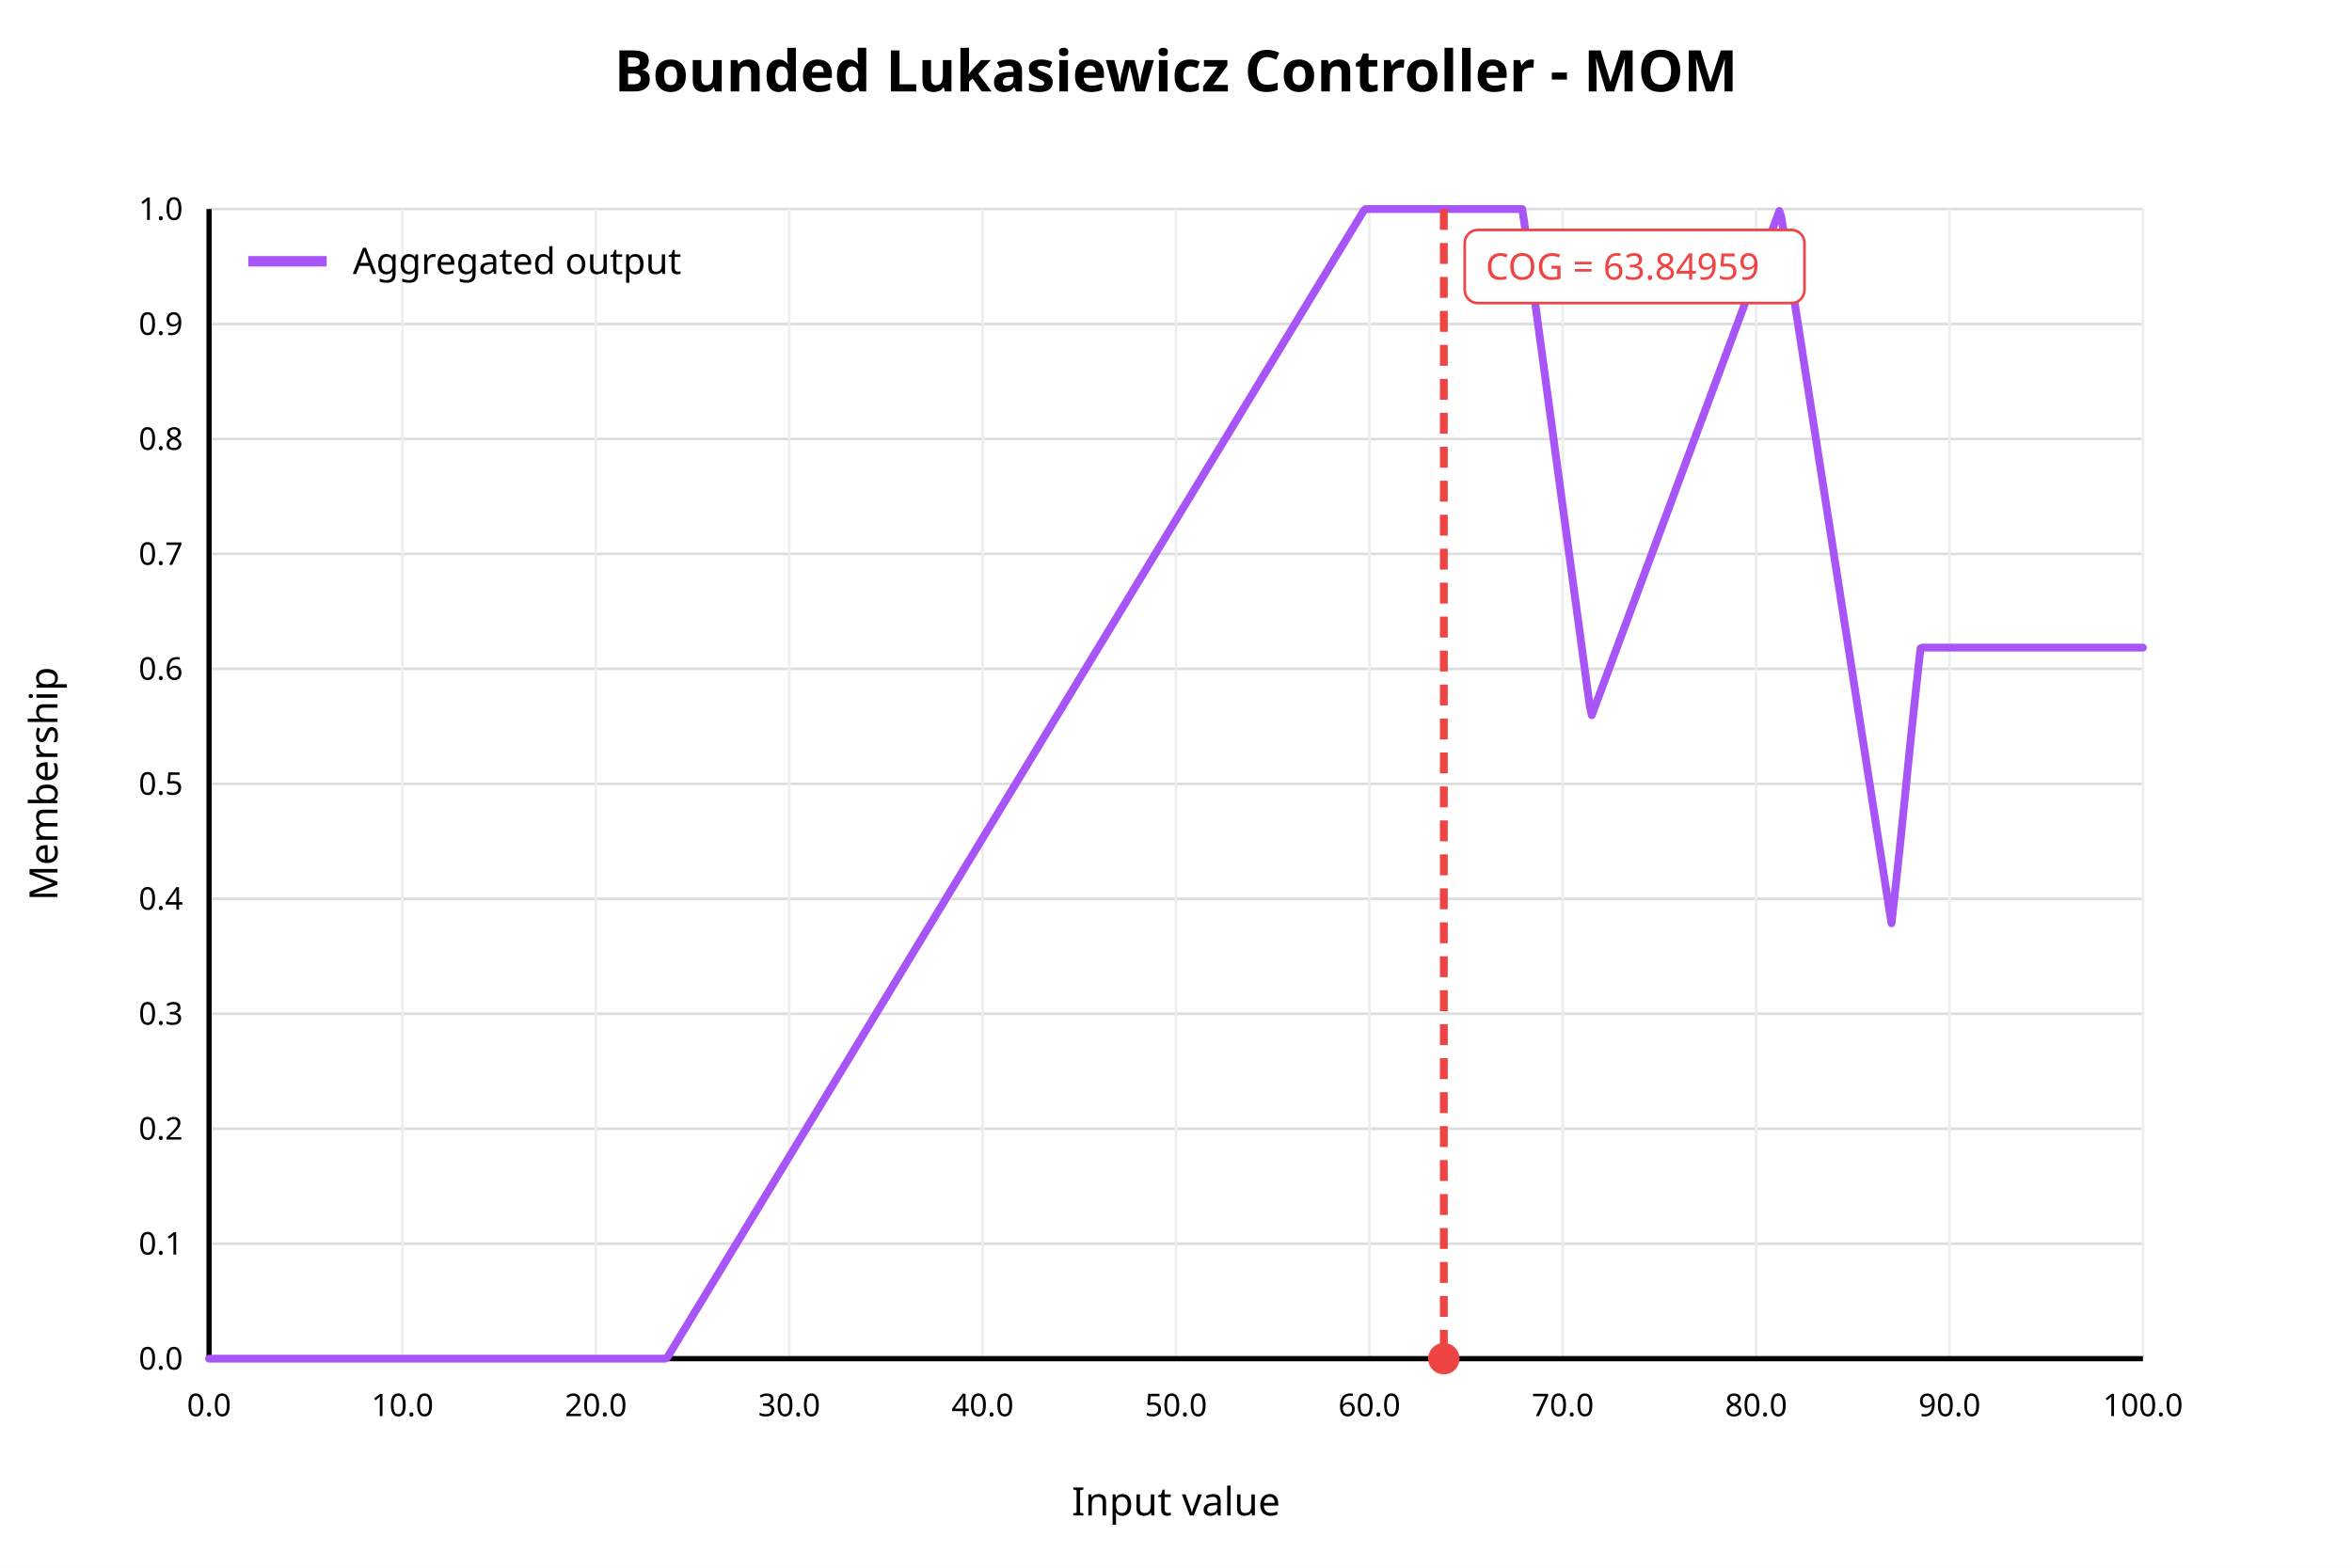
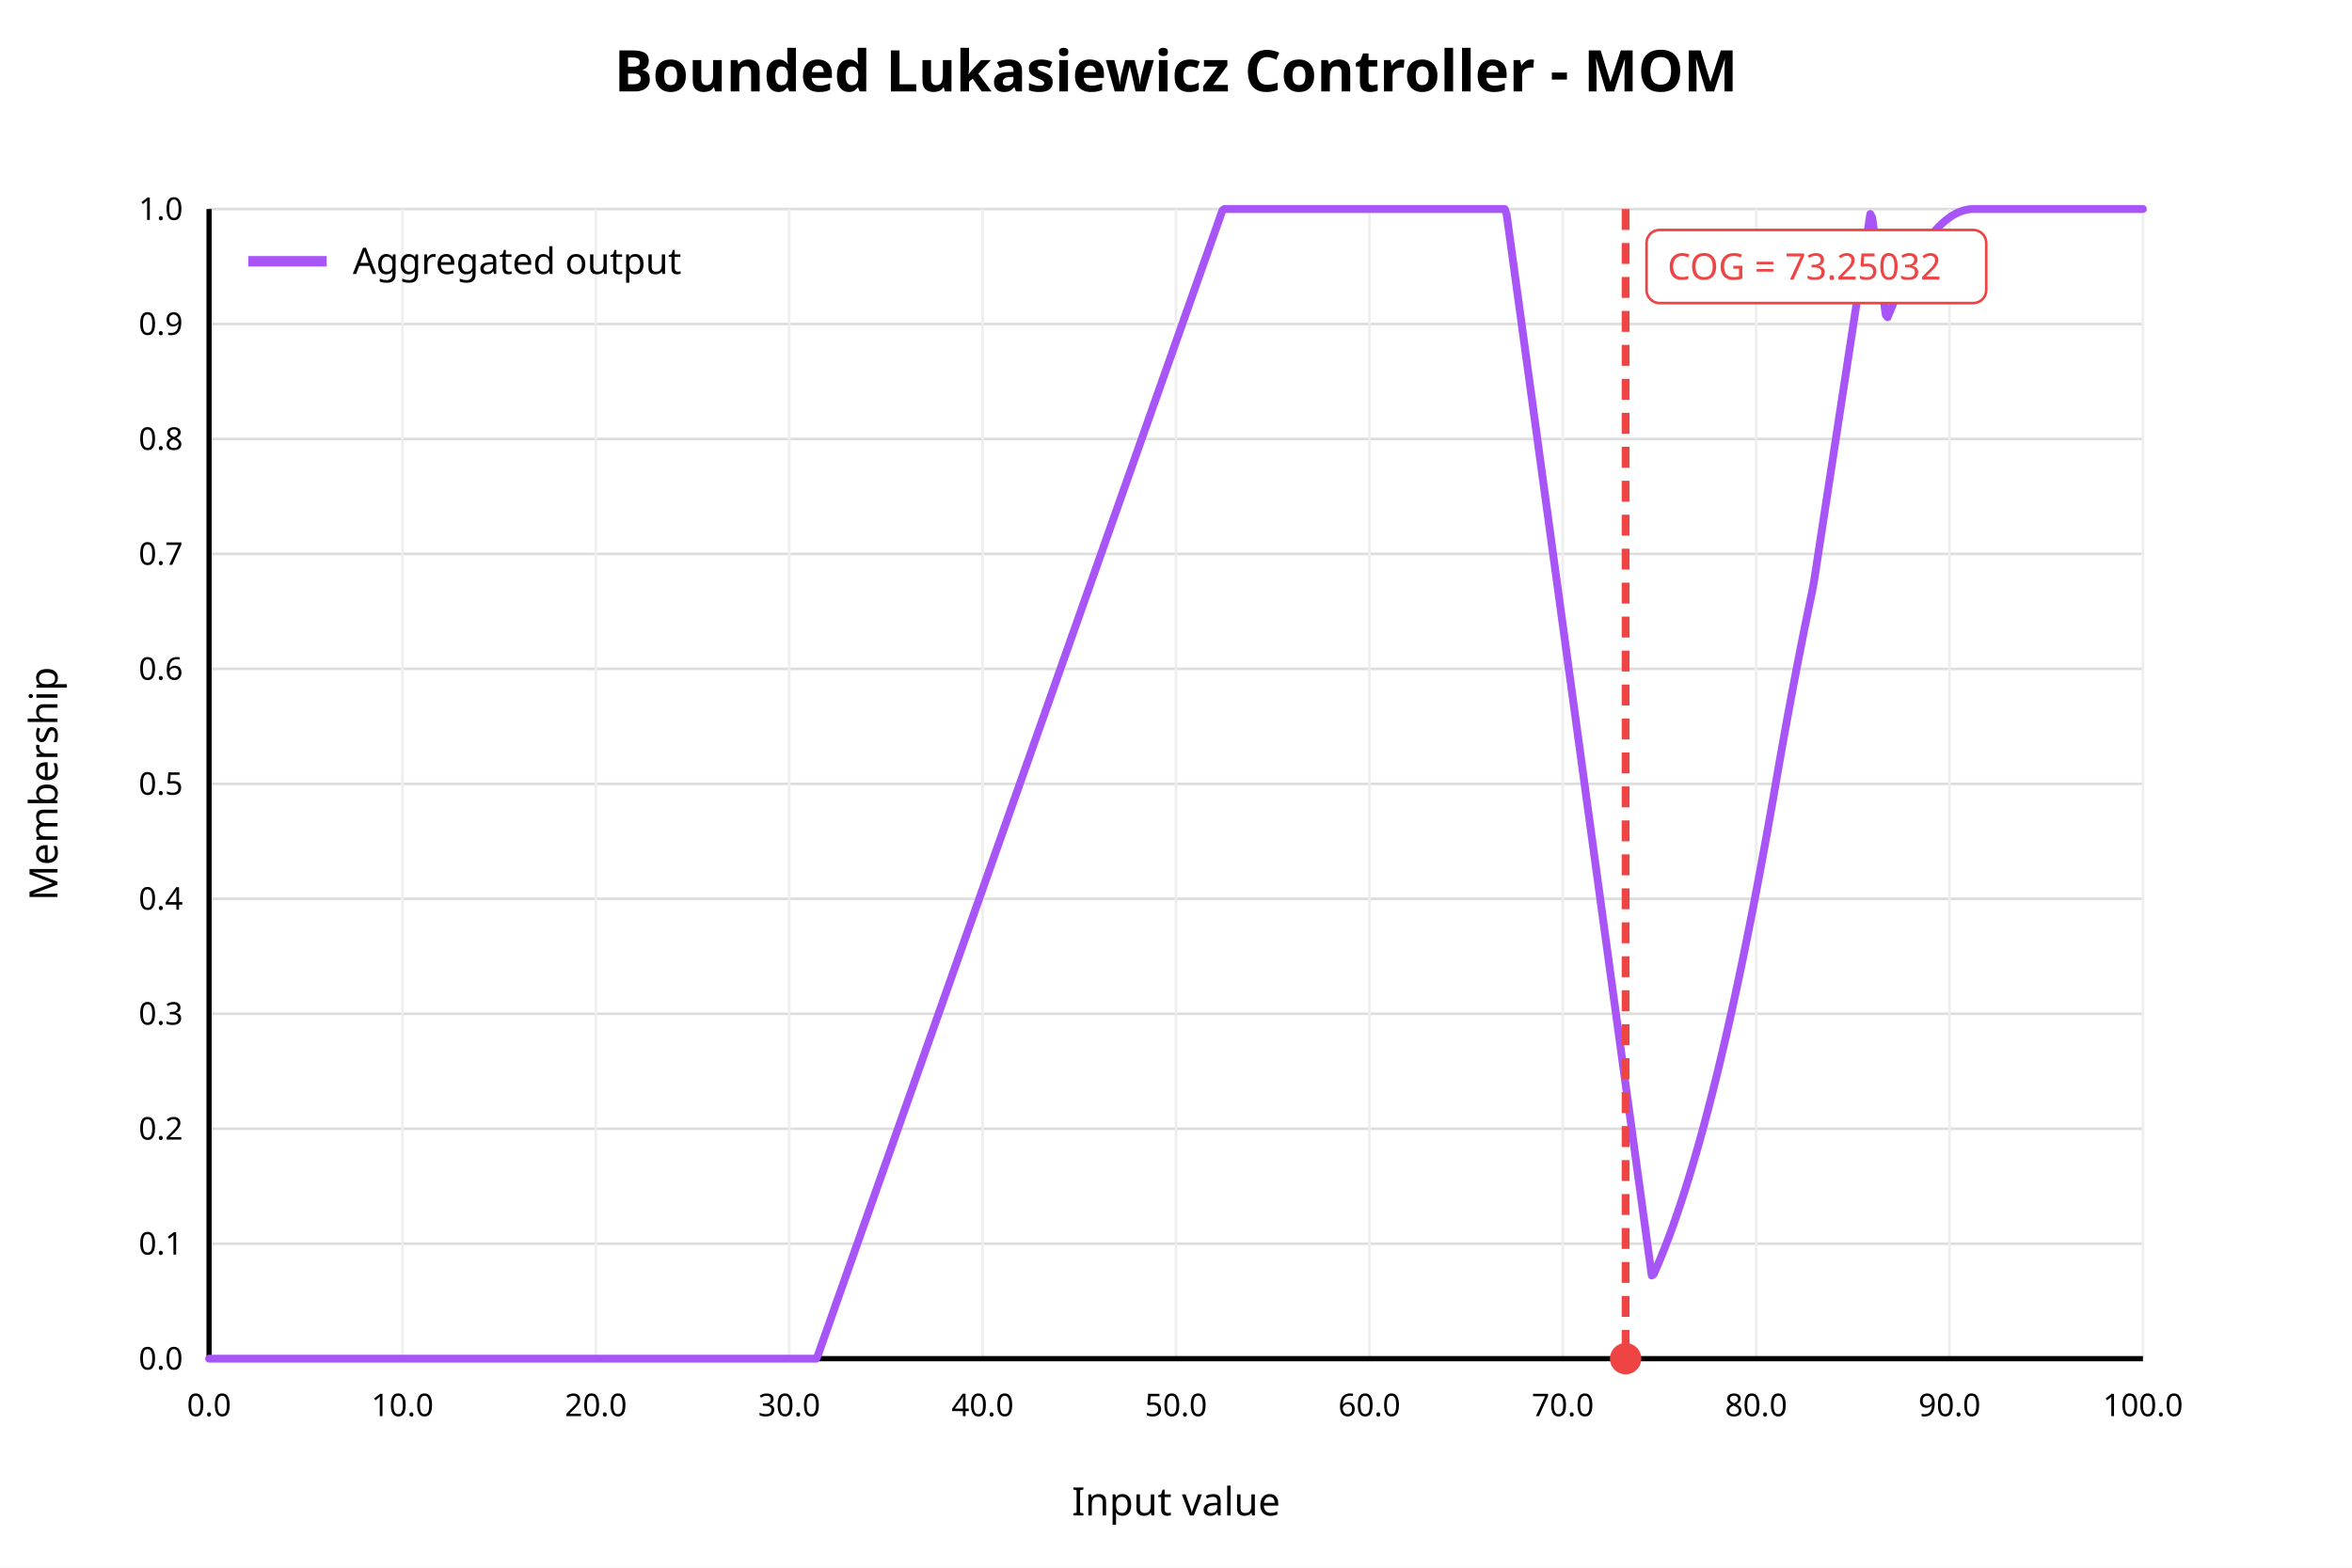
<svg xmlns="http://www.w3.org/2000/svg" width="900" height="600" viewBox="0 0 900 600">
  <rect x="0" y="0" width="900" height="600" fill="white" />
  <text x="450" y="35" text-anchor="middle" font-family="sans-serif" font-size="22" font-weight="bold" fill="black">Bounded Lukasiewicz Controller - MOM</text>
  <line x1="80" y1="520.00" x2="820" y2="520.00" stroke="#dddddd" stroke-width="1" />
  <text x="70" y="520.00" text-anchor="end" dominant-baseline="middle" font-family="sans-serif" font-size="12" fill="black">0.0</text>
  <line x1="80" y1="476.00" x2="820" y2="476.00" stroke="#dddddd" stroke-width="1" />
  <text x="70" y="476.00" text-anchor="end" dominant-baseline="middle" font-family="sans-serif" font-size="12" fill="black">0.1</text>
  <line x1="80" y1="432.00" x2="820" y2="432.00" stroke="#dddddd" stroke-width="1" />
  <text x="70" y="432.00" text-anchor="end" dominant-baseline="middle" font-family="sans-serif" font-size="12" fill="black">0.2</text>
  <line x1="80" y1="388.00" x2="820" y2="388.00" stroke="#dddddd" stroke-width="1" />
  <text x="70" y="388.00" text-anchor="end" dominant-baseline="middle" font-family="sans-serif" font-size="12" fill="black">0.3</text>
  <line x1="80" y1="344.00" x2="820" y2="344.00" stroke="#dddddd" stroke-width="1" />
  <text x="70" y="344.00" text-anchor="end" dominant-baseline="middle" font-family="sans-serif" font-size="12" fill="black">0.4</text>
  <line x1="80" y1="300.00" x2="820" y2="300.00" stroke="#dddddd" stroke-width="1" />
  <text x="70" y="300.00" text-anchor="end" dominant-baseline="middle" font-family="sans-serif" font-size="12" fill="black">0.5</text>
  <line x1="80" y1="256.00" x2="820" y2="256.00" stroke="#dddddd" stroke-width="1" />
  <text x="70" y="256.00" text-anchor="end" dominant-baseline="middle" font-family="sans-serif" font-size="12" fill="black">0.6</text>
  <line x1="80" y1="212.00" x2="820" y2="212.00" stroke="#dddddd" stroke-width="1" />
  <text x="70" y="212.00" text-anchor="end" dominant-baseline="middle" font-family="sans-serif" font-size="12" fill="black">0.7</text>
  <line x1="80" y1="168.00" x2="820" y2="168.00" stroke="#dddddd" stroke-width="1" />
  <text x="70" y="168.00" text-anchor="end" dominant-baseline="middle" font-family="sans-serif" font-size="12" fill="black">0.8</text>
  <line x1="80" y1="124.00" x2="820" y2="124.00" stroke="#dddddd" stroke-width="1" />
  <text x="70" y="124.00" text-anchor="end" dominant-baseline="middle" font-family="sans-serif" font-size="12" fill="black">0.9</text>
  <line x1="80" y1="80.00" x2="820" y2="80.00" stroke="#dddddd" stroke-width="1" />
  <text x="70" y="80.00" text-anchor="end" dominant-baseline="middle" font-family="sans-serif" font-size="12" fill="black">1.0</text>
  <line x1="80.00" y1="80" x2="80.00" y2="520" stroke="#eeeeee" stroke-width="1" />
  <text x="80.00" y="542" text-anchor="middle" font-family="sans-serif" font-size="12" fill="black">0.0</text>
  <line x1="154.00" y1="80" x2="154.00" y2="520" stroke="#eeeeee" stroke-width="1" />
  <text x="154.00" y="542" text-anchor="middle" font-family="sans-serif" font-size="12" fill="black">10.0</text>
  <line x1="228.00" y1="80" x2="228.00" y2="520" stroke="#eeeeee" stroke-width="1" />
  <text x="228.00" y="542" text-anchor="middle" font-family="sans-serif" font-size="12" fill="black">20.0</text>
  <line x1="302.00" y1="80" x2="302.00" y2="520" stroke="#eeeeee" stroke-width="1" />
  <text x="302.00" y="542" text-anchor="middle" font-family="sans-serif" font-size="12" fill="black">30.0</text>
  <line x1="376.00" y1="80" x2="376.00" y2="520" stroke="#eeeeee" stroke-width="1" />
  <text x="376.00" y="542" text-anchor="middle" font-family="sans-serif" font-size="12" fill="black">40.0</text>
  <line x1="450.00" y1="80" x2="450.00" y2="520" stroke="#eeeeee" stroke-width="1" />
  <text x="450.00" y="542" text-anchor="middle" font-family="sans-serif" font-size="12" fill="black">50.0</text>
  <line x1="524.00" y1="80" x2="524.00" y2="520" stroke="#eeeeee" stroke-width="1" />
  <text x="524.00" y="542" text-anchor="middle" font-family="sans-serif" font-size="12" fill="black">60.0</text>
  <line x1="598.00" y1="80" x2="598.00" y2="520" stroke="#eeeeee" stroke-width="1" />
  <text x="598.00" y="542" text-anchor="middle" font-family="sans-serif" font-size="12" fill="black">70.0</text>
  <line x1="672.00" y1="80" x2="672.00" y2="520" stroke="#eeeeee" stroke-width="1" />
  <text x="672.00" y="542" text-anchor="middle" font-family="sans-serif" font-size="12" fill="black">80.0</text>
  <line x1="746.00" y1="80" x2="746.00" y2="520" stroke="#eeeeee" stroke-width="1" />
  <text x="746.00" y="542" text-anchor="middle" font-family="sans-serif" font-size="12" fill="black">90.0</text>
  <line x1="820.00" y1="80" x2="820.00" y2="520" stroke="#eeeeee" stroke-width="1" />
  <text x="820.00" y="542" text-anchor="middle" font-family="sans-serif" font-size="12" fill="black">100.0</text>
  <line x1="80" y1="520" x2="820" y2="520" stroke="black" stroke-width="2" />
  <line x1="80" y1="80" x2="80" y2="520" stroke="black" stroke-width="2" />
  <text x="450" y="580" text-anchor="middle" font-family="sans-serif" font-size="15" fill="black">Input value</text>
  <text x="22" y="300" text-anchor="middle" font-family="sans-serif" font-size="15" fill="black" transform="rotate(-90 22 300)">Membership</text>
-   <polyline fill="none" stroke="#a855f7" stroke-width="3" stroke-linejoin="round" stroke-linecap="round" points="80.00,520.00 80.74,520.00 81.48,520.00 82.22,520.00 82.96,520.00 83.70,520.00 84.44,520.00 85.18,520.00 85.92,520.00 86.66,520.00 87.40,520.00 88.14,520.00 88.88,520.00 89.62,520.00 90.36,520.00 91.10,520.00 91.84,520.00 92.58,520.00 93.32,520.00 94.06,520.00 94.80,520.00 95.54,520.00 96.28,520.00 97.02,520.00 97.76,520.00 98.50,520.00 99.24,520.00 99.98,520.00 100.72,520.00 101.46,520.00 102.20,520.00 102.94,520.00 103.68,520.00 104.42,520.00 105.16,520.00 105.90,520.00 106.64,520.00 107.38,520.00 108.12,520.00 108.86,520.00 109.60,520.00 110.34,520.00 111.08,520.00 111.82,520.00 112.56,520.00 113.30,520.00 114.04,520.00 114.78,520.00 115.52,520.00 116.26,520.00 117.00,520.00 117.74,520.00 118.48,520.00 119.22,520.00 119.96,520.00 120.70,520.00 121.44,520.00 122.18,520.00 122.92,520.00 123.66,520.00 124.40,520.00 125.14,520.00 125.88,520.00 126.62,520.00 127.36,520.00 128.10,520.00 128.84,520.00 129.58,520.00 130.32,520.00 131.06,520.00 131.80,520.00 132.54,520.00 133.28,520.00 134.02,520.00 134.76,520.00 135.50,520.00 136.24,520.00 136.98,520.00 137.72,520.00 138.46,520.00 139.20,520.00 139.94,520.00 140.68,520.00 141.42,520.00 142.16,520.00 142.90,520.00 143.64,520.00 144.38,520.00 145.12,520.00 145.86,520.00 146.60,520.00 147.34,520.00 148.08,520.00 148.82,520.00 149.56,520.00 150.30,520.00 151.04,520.00 151.78,520.00 152.52,520.00 153.26,520.00 154.00,520.00 154.74,520.00 155.48,520.00 156.22,520.00 156.96,520.00 157.70,520.00 158.44,520.00 159.18,520.00 159.92,520.00 160.66,520.00 161.40,520.00 162.14,520.00 162.88,520.00 163.62,520.00 164.36,520.00 165.10,520.00 165.84,520.00 166.58,520.00 167.32,520.00 168.06,520.00 168.80,520.00 169.54,520.00 170.28,520.00 171.02,520.00 171.76,520.00 172.50,520.00 173.24,520.00 173.98,520.00 174.72,520.00 175.46,520.00 176.20,520.00 176.94,520.00 177.68,520.00 178.42,520.00 179.16,520.00 179.90,520.00 180.64,520.00 181.38,520.00 182.12,520.00 182.86,520.00 183.60,520.00 184.34,520.00 185.08,520.00 185.82,520.00 186.56,520.00 187.30,520.00 188.04,520.00 188.78,520.00 189.52,520.00 190.26,520.00 191.00,520.00 191.74,520.00 192.48,520.00 193.22,520.00 193.96,520.00 194.70,520.00 195.44,520.00 196.18,520.00 196.92,520.00 197.66,520.00 198.40,520.00 199.14,520.00 199.88,520.00 200.62,520.00 201.36,520.00 202.10,520.00 202.84,520.00 203.58,520.00 204.32,520.00 205.06,520.00 205.80,520.00 206.54,520.00 207.28,520.00 208.02,520.00 208.76,520.00 209.50,520.00 210.24,520.00 210.98,520.00 211.72,520.00 212.46,520.00 213.20,520.00 213.94,520.00 214.68,520.00 215.42,520.00 216.16,520.00 216.90,520.00 217.64,520.00 218.38,520.00 219.12,520.00 219.86,520.00 220.60,520.00 221.34,520.00 222.08,520.00 222.82,520.00 223.56,520.00 224.30,520.00 225.04,520.00 225.78,520.00 226.52,520.00 227.26,520.00 228.00,520.00 228.74,520.00 229.48,520.00 230.22,520.00 230.96,520.00 231.70,520.00 232.44,520.00 233.18,520.00 233.92,520.00 234.66,520.00 235.40,520.00 236.14,520.00 236.88,520.00 237.62,520.00 238.36,520.00 239.10,520.00 239.84,520.00 240.58,520.00 241.32,520.00 242.06,520.00 242.80,520.00 243.54,520.00 244.28,520.00 245.02,520.00 245.76,520.00 246.50,520.00 247.24,520.00 247.98,520.00 248.72,520.00 249.46,520.00 250.20,520.00 250.94,520.00 251.68,520.00 252.42,520.00 253.16,520.00 253.90,520.00 254.64,520.00 255.38,519.49 256.12,518.27 256.86,517.05 257.60,515.83 258.34,514.61 259.08,513.39 259.82,512.17 260.56,510.95 261.30,509.73 262.04,508.52 262.78,507.30 263.52,506.08 264.26,504.86 265.00,503.64 265.74,502.42 266.48,501.20 267.22,499.98 267.96,498.77 268.70,497.55 269.44,496.33 270.18,495.11 270.92,493.89 271.66,492.67 272.40,491.45 273.14,490.23 273.88,489.01 274.62,487.80 275.36,486.58 276.10,485.36 276.84,484.14 277.58,482.92 278.32,481.70 279.06,480.48 279.80,479.26 280.54,478.04 281.28,476.83 282.02,475.61 282.76,474.39 283.50,473.17 284.24,471.95 284.98,470.73 285.72,469.51 286.46,468.29 287.20,467.08 287.94,465.86 288.68,464.64 289.42,463.42 290.16,462.20 290.90,460.98 291.64,459.76 292.38,458.54 293.12,457.32 293.86,456.11 294.60,454.89 295.34,453.67 296.08,452.45 296.82,451.23 297.56,450.01 298.30,448.79 299.04,447.57 299.78,446.35 300.52,445.14 301.26,443.92 302.00,442.70 302.74,441.48 303.48,440.26 304.22,439.04 304.96,437.82 305.70,436.60 306.44,435.39 307.18,434.17 307.92,432.95 308.66,431.73 309.40,430.51 310.14,429.29 310.88,428.07 311.62,426.85 312.36,425.63 313.10,424.42 313.84,423.20 314.58,421.98 315.32,420.76 316.06,419.54 316.80,418.32 317.54,417.10 318.28,415.88 319.02,414.66 319.76,413.45 320.50,412.23 321.24,411.01 321.98,409.79 322.72,408.57 323.46,407.35 324.20,406.13 324.94,404.91 325.68,403.70 326.42,402.48 327.16,401.26 327.90,400.04 328.64,398.82 329.38,397.60 330.12,396.38 330.86,395.16 331.60,393.94 332.34,392.73 333.08,391.51 333.82,390.29 334.56,389.07 335.30,387.85 336.04,386.63 336.78,385.41 337.52,384.19 338.26,382.97 339.00,381.76 339.74,380.54 340.48,379.32 341.22,378.10 341.96,376.88 342.70,375.66 343.44,374.44 344.18,373.22 344.92,372.01 345.66,370.79 346.40,369.57 347.14,368.35 347.88,367.13 348.62,365.91 349.36,364.69 350.10,363.47 350.84,362.25 351.58,361.04 352.32,359.82 353.06,358.60 353.80,357.38 354.54,356.16 355.28,354.94 356.02,353.72 356.76,352.50 357.50,351.28 358.24,350.07 358.98,348.85 359.72,347.63 360.46,346.41 361.20,345.19 361.94,343.97 362.68,342.75 363.42,341.53 364.16,340.32 364.90,339.10 365.64,337.88 366.38,336.66 367.12,335.44 367.86,334.22 368.60,333.00 369.34,331.78 370.08,330.56 370.82,329.35 371.56,328.13 372.30,326.91 373.04,325.69 373.78,324.47 374.52,323.25 375.26,322.03 376.00,320.81 376.74,319.59 377.48,318.38 378.22,317.16 378.96,315.94 379.70,314.72 380.44,313.50 381.18,312.28 381.92,311.06 382.66,309.84 383.40,308.62 384.14,307.41 384.88,306.19 385.62,304.97 386.36,303.75 387.10,302.53 387.84,301.31 388.58,300.09 389.32,298.87 390.06,297.66 390.80,296.44 391.54,295.22 392.28,294.00 393.02,292.78 393.76,291.56 394.50,290.34 395.24,289.12 395.98,287.90 396.72,286.69 397.46,285.47 398.20,284.25 398.94,283.03 399.68,281.81 400.42,280.59 401.16,279.37 401.90,278.15 402.64,276.93 403.38,275.72 404.12,274.50 404.86,273.28 405.60,272.06 406.34,270.84 407.08,269.62 407.82,268.40 408.56,267.18 409.30,265.97 410.04,264.75 410.78,263.53 411.52,262.31 412.26,261.09 413.00,259.87 413.74,258.65 414.48,257.43 415.22,256.21 415.96,255.00 416.70,253.78 417.44,252.56 418.18,251.34 418.92,250.12 419.66,248.90 420.40,247.68 421.14,246.46 421.88,245.24 422.62,244.03 423.36,242.81 424.10,241.59 424.84,240.37 425.58,239.15 426.32,237.93 427.06,236.71 427.80,235.49 428.54,234.28 429.28,233.06 430.02,231.84 430.76,230.62 431.50,229.40 432.24,228.18 432.98,226.96 433.72,225.74 434.46,224.52 435.20,223.31 435.94,222.09 436.68,220.87 437.42,219.65 438.16,218.43 438.90,217.21 439.64,215.99 440.38,214.77 441.12,213.55 441.86,212.34 442.60,211.12 443.34,209.90 444.08,208.68 444.82,207.46 445.56,206.24 446.30,205.02 447.04,203.80 447.78,202.59 448.52,201.37 449.26,200.15 450.00,198.93 450.74,197.71 451.48,196.49 452.22,195.27 452.96,194.05 453.70,192.83 454.44,191.62 455.18,190.40 455.92,189.18 456.66,187.96 457.40,186.74 458.14,185.52 458.88,184.30 459.62,183.08 460.36,181.86 461.10,180.65 461.84,179.43 462.58,178.21 463.32,176.99 464.06,175.77 464.80,174.55 465.54,173.33 466.28,172.11 467.02,170.90 467.76,169.68 468.50,168.46 469.24,167.24 469.98,166.02 470.72,164.80 471.46,163.58 472.20,162.36 472.94,161.14 473.68,159.93 474.42,158.71 475.16,157.49 475.90,156.27 476.64,155.05 477.38,153.83 478.12,152.61 478.86,151.39 479.60,150.17 480.34,148.96 481.08,147.74 481.82,146.52 482.56,145.30 483.30,144.08 484.04,142.86 484.78,141.64 485.52,140.42 486.26,139.21 487.00,137.99 487.74,136.77 488.48,135.55 489.22,134.33 489.96,133.11 490.70,131.89 491.44,130.67 492.18,129.45 492.92,128.24 493.66,127.02 494.40,125.80 495.14,124.58 495.88,123.36 496.62,122.14 497.36,120.92 498.10,119.70 498.84,118.48 499.58,117.27 500.32,116.05 501.06,114.83 501.80,113.61 502.54,112.39 503.28,111.17 504.02,109.95 504.76,108.73 505.50,107.52 506.24,106.30 506.98,105.08 507.72,103.86 508.46,102.64 509.20,101.42 509.94,100.20 510.68,98.98 511.42,97.76 512.16,96.55 512.90,95.33 513.64,94.11 514.38,92.89 515.12,91.67 515.86,90.45 516.60,89.23 517.34,88.01 518.08,86.79 518.82,85.58 519.56,84.36 520.30,83.14 521.04,81.92 521.78,80.70 522.52,80.00 523.26,80.00 524.00,80.00 524.74,80.00 525.48,80.00 526.22,80.00 526.96,80.00 527.70,80.00 528.44,80.00 529.18,80.00 529.92,80.00 530.66,80.00 531.40,80.00 532.14,80.00 532.88,80.00 533.62,80.00 534.36,80.00 535.10,80.00 535.84,80.00 536.58,80.00 537.32,80.00 538.06,80.00 538.80,80.00 539.54,80.00 540.28,80.00 541.02,80.00 541.76,80.00 542.50,80.00 543.24,80.00 543.98,80.00 544.72,80.00 545.46,80.00 546.20,80.00 546.94,80.00 547.68,80.00 548.42,80.00 549.16,80.00 549.90,80.00 550.64,80.00 551.38,80.00 552.12,80.00 552.86,80.00 553.60,80.00 554.34,80.00 555.08,80.00 555.82,80.00 556.56,80.00 557.30,80.00 558.04,80.00 558.78,80.00 559.52,80.00 560.26,80.00 561.00,80.00 561.74,80.00 562.48,80.00 563.22,80.00 563.96,80.00 564.70,80.00 565.44,80.00 566.18,80.00 566.92,80.00 567.66,80.00 568.40,80.00 569.14,80.00 569.88,80.00 570.62,80.00 571.36,80.00 572.10,80.00 572.84,80.00 573.58,80.00 574.32,80.00 575.06,80.00 575.80,80.00 576.54,80.00 577.28,80.00 578.02,80.00 578.76,80.00 579.50,80.00 580.24,80.00 580.98,80.00 581.72,80.00 582.46,80.00 583.20,84.74 583.94,90.21 584.68,95.67 585.42,101.13 586.16,106.60 586.90,112.06 587.64,117.52 588.38,122.98 589.12,128.45 589.86,133.91 590.60,139.37 591.34,144.83 592.08,150.30 592.82,155.76 593.56,161.22 594.30,166.68 595.04,172.15 595.78,177.61 596.52,183.07 597.26,188.54 598.00,194.00 598.74,199.46 599.48,204.92 600.22,210.39 600.96,215.85 601.70,221.31 602.44,226.77 603.18,232.24 603.92,237.70 604.66,243.16 605.40,248.63 606.14,254.09 606.88,259.55 607.62,265.01 608.36,270.48 609.10,273.72 609.84,271.73 610.58,269.74 611.32,267.75 612.06,265.76 612.80,263.77 613.54,261.78 614.28,259.79 615.02,257.81 615.76,255.82 616.50,253.83 617.24,251.84 617.98,249.85 618.72,247.86 619.46,245.87 620.20,243.88 620.94,241.89 621.68,239.90 622.42,237.91 623.16,235.92 623.90,233.93 624.64,231.94 625.38,229.95 626.12,227.96 626.86,225.97 627.60,223.98 628.34,221.99 629.08,220.00 629.82,218.01 630.56,216.02 631.30,214.04 632.04,212.05 632.78,210.06 633.52,208.07 634.26,206.08 635.00,204.09 635.74,202.10 636.48,200.11 637.22,198.12 637.96,196.13 638.70,194.14 639.44,192.15 640.18,190.16 640.92,188.17 641.66,186.18 642.40,184.19 643.14,182.20 643.88,180.21 644.62,178.22 645.36,176.23 646.10,174.24 646.84,172.25 647.58,170.26 648.32,168.28 649.06,166.29 649.80,164.30 650.54,162.31 651.28,160.32 652.02,158.33 652.76,156.34 653.50,154.35 654.24,152.36 654.98,150.37 655.72,148.38 656.46,146.39 657.20,144.40 657.94,142.41 658.68,140.42 659.42,138.43 660.16,136.44 660.90,134.45 661.64,132.46 662.38,130.47 663.12,128.48 663.86,126.49 664.60,124.51 665.34,122.52 666.08,120.53 666.82,118.54 667.56,116.55 668.30,114.56 669.04,112.57 669.78,110.58 670.52,108.59 671.26,106.60 672.00,104.61 672.74,102.62 673.48,100.63 674.22,98.64 674.96,96.65 675.70,94.66 676.44,92.67 677.18,90.68 677.92,88.69 678.66,86.70 679.40,84.71 680.14,82.72 680.88,80.74 681.62,82.99 682.36,87.74 683.10,92.49 683.84,97.24 684.58,101.99 685.32,106.74 686.06,111.49 686.80,116.24 687.54,120.98 688.28,125.73 689.02,130.48 689.76,135.23 690.50,139.98 691.24,144.73 691.98,149.48 692.72,154.23 693.46,158.97 694.20,163.72 694.94,168.47 695.68,173.22 696.42,177.97 697.16,182.72 697.90,187.47 698.64,192.22 699.38,196.97 700.12,201.71 700.86,206.46 701.60,211.21 702.34,215.96 703.08,220.71 703.82,225.46 704.56,230.21 705.30,234.96 706.04,239.70 706.78,244.45 707.52,249.20 708.26,253.95 709.00,258.70 709.74,263.45 710.48,268.20 711.22,272.95 711.96,277.69 712.70,282.44 713.44,287.19 714.18,291.94 714.92,296.69 715.66,301.44 716.40,306.19 717.14,310.94 717.88,315.69 718.62,320.43 719.36,325.18 720.10,329.93 720.84,334.68 721.58,339.43 722.32,344.18 723.06,348.93 723.80,353.37 724.54,346.78 725.28,340.07 726.02,333.23 726.76,326.26 727.50,319.16 728.24,311.94 728.98,304.58 729.72,297.12 730.46,289.74 731.20,282.49 731.94,275.36 732.68,268.36 733.42,261.49 734.16,254.75 734.90,248.13 735.64,247.87 736.38,247.87 737.12,247.87 737.86,247.87 738.60,247.87 739.34,247.87 740.08,247.87 740.82,247.87 741.56,247.87 742.30,247.87 743.04,247.87 743.78,247.87 744.52,247.87 745.26,247.87 746.00,247.87 746.74,247.87 747.48,247.87 748.22,247.87 748.96,247.87 749.70,247.87 750.44,247.87 751.18,247.87 751.92,247.87 752.66,247.87 753.40,247.87 754.14,247.87 754.88,247.87 755.62,247.87 756.36,247.87 757.10,247.87 757.84,247.87 758.58,247.87 759.32,247.87 760.06,247.87 760.80,247.87 761.54,247.87 762.28,247.87 763.02,247.87 763.76,247.87 764.50,247.87 765.24,247.87 765.98,247.87 766.72,247.87 767.46,247.87 768.20,247.87 768.94,247.87 769.68,247.87 770.42,247.87 771.16,247.87 771.90,247.87 772.64,247.87 773.38,247.87 774.12,247.87 774.86,247.87 775.60,247.87 776.34,247.87 777.08,247.87 777.82,247.87 778.56,247.87 779.30,247.87 780.04,247.87 780.78,247.87 781.52,247.87 782.26,247.87 783.00,247.87 783.74,247.87 784.48,247.87 785.22,247.87 785.96,247.87 786.70,247.87 787.44,247.87 788.18,247.87 788.92,247.87 789.66,247.87 790.40,247.87 791.14,247.87 791.88,247.87 792.62,247.87 793.36,247.87 794.10,247.87 794.84,247.87 795.58,247.87 796.32,247.87 797.06,247.87 797.80,247.87 798.54,247.87 799.28,247.87 800.02,247.87 800.76,247.87 801.50,247.87 802.24,247.87 802.98,247.87 803.72,247.87 804.46,247.87 805.20,247.87 805.94,247.87 806.68,247.87 807.42,247.87 808.16,247.87 808.90,247.87 809.64,247.87 810.38,247.87 811.12,247.87 811.86,247.87 812.60,247.87 813.34,247.87 814.08,247.87 814.82,247.87 815.56,247.87 816.30,247.87 817.04,247.87 817.78,247.87 818.52,247.87 819.26,247.87 820.00,247.87" />
-   <line x1="552.49" y1="80" x2="552.49" y2="520" stroke="#ef4444" stroke-width="3" stroke-dasharray="8 5" />
-   <circle cx="552.49" cy="520" r="6" fill="#ef4444" />
-   <rect x="560.49" y="88" width="130" height="28" rx="5" fill="white" stroke="#ef4444" />
-   <text x="568.49" y="107" font-family="sans-serif" font-size="14" fill="#ef4444">COG = 63.84959</text>
+   <polyline fill="none" stroke="#a855f7" stroke-width="3" stroke-linejoin="round" stroke-linecap="round" points="80.00,520.00 80.74,520.00 81.48,520.00 82.22,520.00 82.96,520.00 83.70,520.00 84.44,520.00 85.18,520.00 85.92,520.00 86.66,520.00 87.40,520.00 88.14,520.00 88.88,520.00 89.62,520.00 90.36,520.00 91.10,520.00 91.84,520.00 92.58,520.00 93.32,520.00 94.06,520.00 94.80,520.00 95.54,520.00 96.28,520.00 97.02,520.00 97.76,520.00 98.50,520.00 99.24,520.00 99.98,520.00 100.72,520.00 101.46,520.00 102.20,520.00 102.94,520.00 103.68,520.00 104.42,520.00 105.16,520.00 105.90,520.00 106.64,520.00 107.38,520.00 108.12,520.00 108.86,520.00 109.60,520.00 110.34,520.00 111.08,520.00 111.82,520.00 112.56,520.00 113.30,520.00 114.04,520.00 114.78,520.00 115.52,520.00 116.26,520.00 117.00,520.00 117.74,520.00 118.48,520.00 119.22,520.00 119.96,520.00 120.70,520.00 121.44,520.00 122.18,520.00 122.92,520.00 123.66,520.00 124.40,520.00 125.14,520.00 125.88,520.00 126.62,520.00 127.36,520.00 128.10,520.00 128.84,520.00 129.58,520.00 130.32,520.00 131.06,520.00 131.80,520.00 132.54,520.00 133.28,520.00 134.02,520.00 134.76,520.00 135.50,520.00 136.24,520.00 136.98,520.00 137.72,520.00 138.46,520.00 139.20,520.00 139.94,520.00 140.68,520.00 141.42,520.00 142.16,520.00 142.90,520.00 143.64,520.00 144.38,520.00 145.12,520.00 145.86,520.00 146.60,520.00 147.34,520.00 148.08,520.00 148.82,520.00 149.56,520.00 150.30,520.00 151.04,520.00 151.78,520.00 152.52,520.00 153.26,520.00 154.00,520.00 154.74,520.00 155.48,520.00 156.22,520.00 156.96,520.00 157.70,520.00 158.44,520.00 159.18,520.00 159.92,520.00 160.66,520.00 161.40,520.00 162.14,520.00 162.88,520.00 163.62,520.00 164.36,520.00 165.10,520.00 165.84,520.00 166.58,520.00 167.32,520.00 168.06,520.00 168.80,520.00 169.54,520.00 170.28,520.00 171.02,520.00 171.76,520.00 172.50,520.00 173.24,520.00 173.98,520.00 174.72,520.00 175.46,520.00 176.20,520.00 176.94,520.00 177.68,520.00 178.42,520.00 179.16,520.00 179.90,520.00 180.64,520.00 181.38,520.00 182.12,520.00 182.86,520.00 183.60,520.00 184.34,520.00 185.08,520.00 185.82,520.00 186.56,520.00 187.30,520.00 188.04,520.00 188.78,520.00 189.52,520.00 190.26,520.00 191.00,520.00 191.74,520.00 192.48,520.00 193.22,520.00 193.96,520.00 194.70,520.00 195.44,520.00 196.18,520.00 196.92,520.00 197.66,520.00 198.40,520.00 199.14,520.00 199.88,520.00 200.62,520.00 201.36,520.00 202.10,520.00 202.84,520.00 203.58,520.00 204.32,520.00 205.06,520.00 205.80,520.00 206.54,520.00 207.28,520.00 208.02,520.00 208.76,520.00 209.50,520.00 210.24,520.00 210.98,520.00 211.72,520.00 212.46,520.00 213.20,520.00 213.94,520.00 214.68,520.00 215.42,520.00 216.16,520.00 216.90,520.00 217.64,520.00 218.38,520.00 219.12,520.00 219.86,520.00 220.60,520.00 221.34,520.00 222.08,520.00 222.82,520.00 223.56,520.00 224.30,520.00 225.04,520.00 225.78,520.00 226.52,520.00 227.26,520.00 228.00,520.00 228.74,520.00 229.48,520.00 230.22,520.00 230.96,520.00 231.70,520.00 232.44,520.00 233.18,520.00 233.92,520.00 234.66,520.00 235.40,520.00 236.14,520.00 236.88,520.00 237.62,520.00 238.36,520.00 239.10,520.00 239.84,520.00 240.58,520.00 241.32,520.00 242.06,520.00 242.80,520.00 243.54,520.00 244.28,520.00 245.02,520.00 245.76,520.00 246.50,520.00 247.24,520.00 247.98,520.00 248.72,520.00 249.46,520.00 250.20,520.00 250.94,520.00 251.68,520.00 252.42,520.00 253.16,520.00 253.90,520.00 254.64,520.00 255.38,520.00 256.12,520.00 256.86,520.00 257.60,520.00 258.34,520.00 259.08,520.00 259.82,520.00 260.56,520.00 261.30,520.00 262.04,520.00 262.78,520.00 263.52,520.00 264.26,520.00 265.00,520.00 265.74,520.00 266.48,520.00 267.22,520.00 267.96,520.00 268.70,520.00 269.44,520.00 270.18,520.00 270.92,520.00 271.66,520.00 272.40,520.00 273.14,520.00 273.88,520.00 274.62,520.00 275.36,520.00 276.10,520.00 276.84,520.00 277.58,520.00 278.32,520.00 279.06,520.00 279.80,520.00 280.54,520.00 281.28,520.00 282.02,520.00 282.76,520.00 283.50,520.00 284.24,520.00 284.98,520.00 285.72,520.00 286.46,520.00 287.20,520.00 287.94,520.00 288.68,520.00 289.42,520.00 290.16,520.00 290.90,520.00 291.64,520.00 292.38,520.00 293.12,520.00 293.86,520.00 294.60,520.00 295.34,520.00 296.08,520.00 296.82,520.00 297.56,520.00 298.30,520.00 299.04,520.00 299.78,520.00 300.52,520.00 301.26,520.00 302.00,520.00 302.74,520.00 303.48,520.00 304.22,520.00 304.96,520.00 305.70,520.00 306.44,520.00 307.18,520.00 307.92,520.00 308.66,520.00 309.40,520.00 310.14,520.00 310.88,520.00 311.62,520.00 312.36,520.00 313.10,518.34 313.84,516.24 314.58,514.15 315.32,512.05 316.06,509.96 316.80,507.86 317.54,505.77 318.28,503.67 319.02,501.58 319.76,499.48 320.50,497.39 321.24,495.29 321.98,493.20 322.72,491.11 323.46,489.01 324.20,486.92 324.94,484.82 325.68,482.73 326.42,480.63 327.16,478.54 327.90,476.44 328.64,474.35 329.38,472.25 330.12,470.16 330.86,468.06 331.60,465.97 332.34,463.87 333.08,461.78 333.82,459.68 334.56,457.59 335.30,455.50 336.04,453.40 336.78,451.31 337.52,449.21 338.26,447.12 339.00,445.02 339.74,442.93 340.48,440.83 341.22,438.74 341.96,436.64 342.70,434.55 343.44,432.45 344.18,430.36 344.92,428.26 345.66,426.17 346.40,424.07 347.14,421.98 347.88,419.89 348.62,417.79 349.36,415.70 350.10,413.60 350.84,411.51 351.58,409.41 352.32,407.32 353.06,405.22 353.80,403.13 354.54,401.03 355.28,398.94 356.02,396.84 356.76,394.75 357.50,392.65 358.24,390.56 358.98,388.46 359.72,386.37 360.46,384.28 361.20,382.18 361.94,380.09 362.68,377.99 363.42,375.90 364.16,373.80 364.90,371.71 365.64,369.61 366.38,367.52 367.12,365.42 367.86,363.33 368.60,361.23 369.34,359.14 370.08,357.04 370.82,354.95 371.56,352.85 372.30,350.76 373.04,348.67 373.78,346.57 374.52,344.48 375.26,342.38 376.00,340.29 376.74,338.19 377.48,336.10 378.22,334.00 378.96,331.91 379.70,329.81 380.44,327.72 381.18,325.62 381.92,323.53 382.66,321.43 383.40,319.34 384.14,317.24 384.88,315.15 385.62,313.05 386.36,310.96 387.10,308.87 387.84,306.77 388.58,304.68 389.32,302.58 390.06,300.49 390.80,298.39 391.54,296.30 392.28,294.20 393.02,292.11 393.76,290.01 394.50,287.92 395.24,285.82 395.98,283.73 396.72,281.63 397.46,279.54 398.20,277.44 398.94,275.35 399.68,273.26 400.42,271.16 401.16,269.07 401.90,266.97 402.64,264.88 403.38,262.78 404.12,260.69 404.86,258.59 405.60,256.50 406.34,254.40 407.08,252.31 407.82,250.21 408.56,248.12 409.30,246.02 410.04,243.93 410.78,241.83 411.52,239.74 412.26,237.65 413.00,235.55 413.74,233.46 414.48,231.36 415.22,229.27 415.96,227.17 416.70,225.08 417.44,222.98 418.18,220.89 418.92,218.79 419.66,216.70 420.40,214.60 421.14,212.51 421.88,210.41 422.62,208.32 423.36,206.22 424.10,204.13 424.84,202.04 425.58,199.94 426.32,197.85 427.06,195.75 427.80,193.66 428.54,191.56 429.28,189.47 430.02,187.37 430.76,185.28 431.50,183.18 432.24,181.09 432.98,178.99 433.72,176.90 434.46,174.80 435.20,172.71 435.94,170.61 436.68,168.52 437.42,166.43 438.16,164.33 438.90,162.24 439.64,160.14 440.38,158.05 441.12,155.95 441.86,153.86 442.60,151.76 443.34,149.67 444.08,147.57 444.82,145.48 445.56,143.38 446.30,141.29 447.04,139.19 447.78,137.10 448.52,135.00 449.26,132.91 450.00,130.82 450.74,128.72 451.48,126.63 452.22,124.53 452.96,122.44 453.70,120.34 454.44,118.25 455.18,116.15 455.92,114.06 456.66,111.96 457.40,109.87 458.14,107.77 458.88,105.68 459.62,103.58 460.36,101.49 461.10,99.39 461.84,97.30 462.58,95.20 463.32,93.11 464.06,91.02 464.80,88.92 465.54,86.83 466.28,84.73 467.02,82.64 467.76,80.54 468.50,80.00 469.24,80.00 469.98,80.00 470.72,80.00 471.46,80.00 472.20,80.00 472.94,80.00 473.68,80.00 474.42,80.00 475.16,80.00 475.90,80.00 476.64,80.00 477.38,80.00 478.12,80.00 478.86,80.00 479.60,80.00 480.34,80.00 481.08,80.00 481.82,80.00 482.56,80.00 483.30,80.00 484.04,80.00 484.78,80.00 485.52,80.00 486.26,80.00 487.00,80.00 487.74,80.00 488.48,80.00 489.22,80.00 489.96,80.00 490.70,80.00 491.44,80.00 492.18,80.00 492.92,80.00 493.66,80.00 494.40,80.00 495.14,80.00 495.88,80.00 496.62,80.00 497.36,80.00 498.10,80.00 498.84,80.00 499.58,80.00 500.32,80.00 501.06,80.00 501.80,80.00 502.54,80.00 503.28,80.00 504.02,80.00 504.76,80.00 505.50,80.00 506.24,80.00 506.98,80.00 507.72,80.00 508.46,80.00 509.20,80.00 509.94,80.00 510.68,80.00 511.42,80.00 512.16,80.00 512.90,80.00 513.64,80.00 514.38,80.00 515.12,80.00 515.86,80.00 516.60,80.00 517.34,80.00 518.08,80.00 518.82,80.00 519.56,80.00 520.30,80.00 521.04,80.00 521.78,80.00 522.52,80.00 523.26,80.00 524.00,80.00 524.74,80.00 525.48,80.00 526.22,80.00 526.96,80.00 527.70,80.00 528.44,80.00 529.18,80.00 529.92,80.00 530.66,80.00 531.40,80.00 532.14,80.00 532.88,80.00 533.62,80.00 534.36,80.00 535.10,80.00 535.84,80.00 536.58,80.00 537.32,80.00 538.06,80.00 538.80,80.00 539.54,80.00 540.28,80.00 541.02,80.00 541.76,80.00 542.50,80.00 543.24,80.00 543.98,80.00 544.72,80.00 545.46,80.00 546.20,80.00 546.94,80.00 547.68,80.00 548.42,80.00 549.16,80.00 549.90,80.00 550.64,80.00 551.38,80.00 552.12,80.00 552.86,80.00 553.60,80.00 554.34,80.00 555.08,80.00 555.82,80.00 556.56,80.00 557.30,80.00 558.04,80.00 558.78,80.00 559.52,80.00 560.26,80.00 561.00,80.00 561.74,80.00 562.48,80.00 563.22,80.00 563.96,80.00 564.70,80.00 565.44,80.00 566.18,80.00 566.92,80.00 567.66,80.00 568.40,80.00 569.14,80.00 569.88,80.00 570.62,80.00 571.36,80.00 572.10,80.00 572.84,80.00 573.58,80.00 574.32,80.00 575.06,80.00 575.80,80.00 576.54,82.15 577.28,87.56 578.02,92.98 578.76,98.39 579.50,103.80 580.24,109.22 580.98,114.63 581.72,120.04 582.46,125.46 583.20,130.87 583.94,136.28 584.68,141.70 585.42,147.11 586.16,152.53 586.90,157.94 587.64,163.35 588.38,168.77 589.12,174.18 589.86,179.59 590.60,185.01 591.34,190.42 592.08,195.84 592.82,201.25 593.56,206.66 594.30,212.08 595.04,217.49 595.78,222.90 596.52,228.32 597.26,233.73 598.00,239.14 598.74,244.56 599.48,249.97 600.22,255.39 600.96,260.80 601.70,266.21 602.44,271.63 603.18,277.04 603.92,282.45 604.66,287.87 605.40,293.28 606.14,298.69 606.88,304.11 607.62,309.52 608.36,314.94 609.10,320.35 609.84,325.76 610.58,331.18 611.32,336.59 612.06,342.00 612.80,347.42 613.54,352.83 614.28,358.24 615.02,363.66 615.76,369.07 616.50,374.49 617.24,379.90 617.98,385.31 618.72,390.73 619.46,396.14 620.20,401.55 620.94,406.97 621.68,412.38 622.42,417.80 623.16,423.21 623.90,428.62 624.64,434.04 625.38,439.45 626.12,444.86 626.86,450.28 627.60,455.69 628.34,461.10 629.08,466.52 629.82,471.93 630.56,477.35 631.30,482.76 632.04,488.17 632.78,487.70 633.52,486.03 634.26,484.32 635.00,482.57 635.74,480.77 636.48,478.94 637.22,477.06 637.96,475.13 638.70,473.17 639.44,471.17 640.18,469.12 640.92,467.03 641.66,464.90 642.40,462.72 643.14,460.51 643.88,458.25 644.62,455.95 645.36,453.61 646.10,451.22 646.84,448.80 647.58,446.33 648.32,443.82 649.06,441.26 649.80,438.67 650.54,436.03 651.28,433.36 652.02,430.64 652.76,427.87 653.50,425.07 654.24,422.22 654.98,419.33 655.72,416.40 656.46,413.43 657.20,410.41 657.94,407.36 658.68,404.26 659.42,401.12 660.16,397.93 660.90,394.71 661.64,391.44 662.38,388.13 663.12,384.78 663.86,381.39 664.60,377.95 665.34,374.47 666.08,370.95 666.82,367.39 667.56,363.79 668.30,360.14 669.04,356.46 669.78,352.73 670.52,348.95 671.26,345.14 672.00,341.28 672.74,337.39 673.48,333.45 674.22,329.46 674.96,325.44 675.70,321.37 676.44,317.26 677.18,313.11 677.92,308.92 678.66,304.69 679.40,300.41 680.14,296.13 680.88,291.88 681.62,287.68 682.36,283.53 683.10,279.41 683.84,275.33 684.58,271.30 685.32,267.31 686.06,263.36 686.80,259.46 687.54,255.59 688.28,251.77 689.02,247.99 689.76,244.25 690.50,240.56 691.24,236.90 691.98,233.29 692.72,229.72 693.46,226.20 694.20,222.13 694.94,217.30 695.68,212.46 696.42,207.63 697.16,202.79 697.90,197.96 698.64,193.12 699.38,188.29 700.12,183.45 700.86,178.61 701.60,173.78 702.34,168.94 703.08,164.11 703.82,159.27 704.56,154.44 705.30,149.60 706.04,144.77 706.78,139.93 707.52,135.09 708.26,130.26 709.00,125.42 709.74,120.59 710.48,115.75 711.22,110.92 711.96,106.08 712.70,101.25 713.44,96.41 714.18,91.57 714.92,86.74 715.66,81.90 716.40,83.23 717.14,88.55 717.88,93.88 718.62,99.20 719.36,104.53 720.10,109.85 720.84,115.18 721.58,120.50 722.32,121.42 723.06,119.57 723.80,117.77 724.54,116.01 725.28,114.29 726.02,112.61 726.76,110.98 727.50,109.39 728.24,107.83 728.98,106.33 729.72,104.86 730.46,103.43 731.20,102.05 731.94,100.71 732.68,99.41 733.42,98.15 734.16,96.94 734.90,95.77 735.64,94.64 736.38,93.55 737.12,92.50 737.86,91.50 738.60,90.53 739.34,89.61 740.08,88.74 740.82,87.90 741.56,87.11 742.30,86.35 743.04,85.64 743.78,84.98 744.52,84.35 745.26,83.77 746.00,83.22 746.74,82.72 747.48,82.27 748.22,81.85 748.96,81.48 749.70,81.15 750.44,80.86 751.18,80.61 751.92,80.40 752.66,80.24 753.40,80.12 754.14,80.04 754.88,80.00 755.62,80.00 756.36,80.00 757.10,80.00 757.84,80.00 758.58,80.00 759.32,80.00 760.06,80.00 760.80,80.00 761.54,80.00 762.28,80.00 763.02,80.00 763.76,80.00 764.50,80.00 765.24,80.00 765.98,80.00 766.72,80.00 767.46,80.00 768.20,80.00 768.94,80.00 769.68,80.00 770.42,80.00 771.16,80.00 771.90,80.00 772.64,80.00 773.38,80.00 774.12,80.00 774.86,80.00 775.60,80.00 776.34,80.00 777.08,80.00 777.82,80.00 778.56,80.00 779.30,80.00 780.04,80.00 780.78,80.00 781.52,80.00 782.26,80.00 783.00,80.00 783.74,80.00 784.48,80.00 785.22,80.00 785.96,80.00 786.70,80.00 787.44,80.00 788.18,80.00 788.92,80.00 789.66,80.00 790.40,80.00 791.14,80.00 791.88,80.00 792.62,80.00 793.36,80.00 794.10,80.00 794.84,80.00 795.58,80.00 796.32,80.00 797.06,80.00 797.80,80.00 798.54,80.00 799.28,80.00 800.02,80.00 800.76,80.00 801.50,80.00 802.24,80.00 802.98,80.00 803.72,80.00 804.46,80.00 805.20,80.00 805.94,80.00 806.68,80.00 807.42,80.00 808.16,80.00 808.90,80.00 809.64,80.00 810.38,80.00 811.12,80.00 811.86,80.00 812.60,80.00 813.34,80.00 814.08,80.00 814.82,80.00 815.56,80.00 816.30,80.00 817.04,80.00 817.78,80.00 818.52,80.00 819.26,80.00 820.00,80.00" />
+   <line x1="622.05" y1="80" x2="622.05" y2="520" stroke="#ef4444" stroke-width="3" stroke-dasharray="8 5" />
+   <circle cx="622.05" cy="520" r="6" fill="#ef4444" />
+   <rect x="630.05" y="88" width="130" height="28" rx="5" fill="white" stroke="#ef4444" />
+   <text x="638.05" y="107" font-family="sans-serif" font-size="14" fill="#ef4444">COG = 73.25032</text>
  <line x1="95" y1="100" x2="125" y2="100" stroke="#a855f7" stroke-width="4" />
  <text x="135" y="100" dominant-baseline="middle" font-family="sans-serif" font-size="14" fill="black">Aggregated output</text>
</svg>
